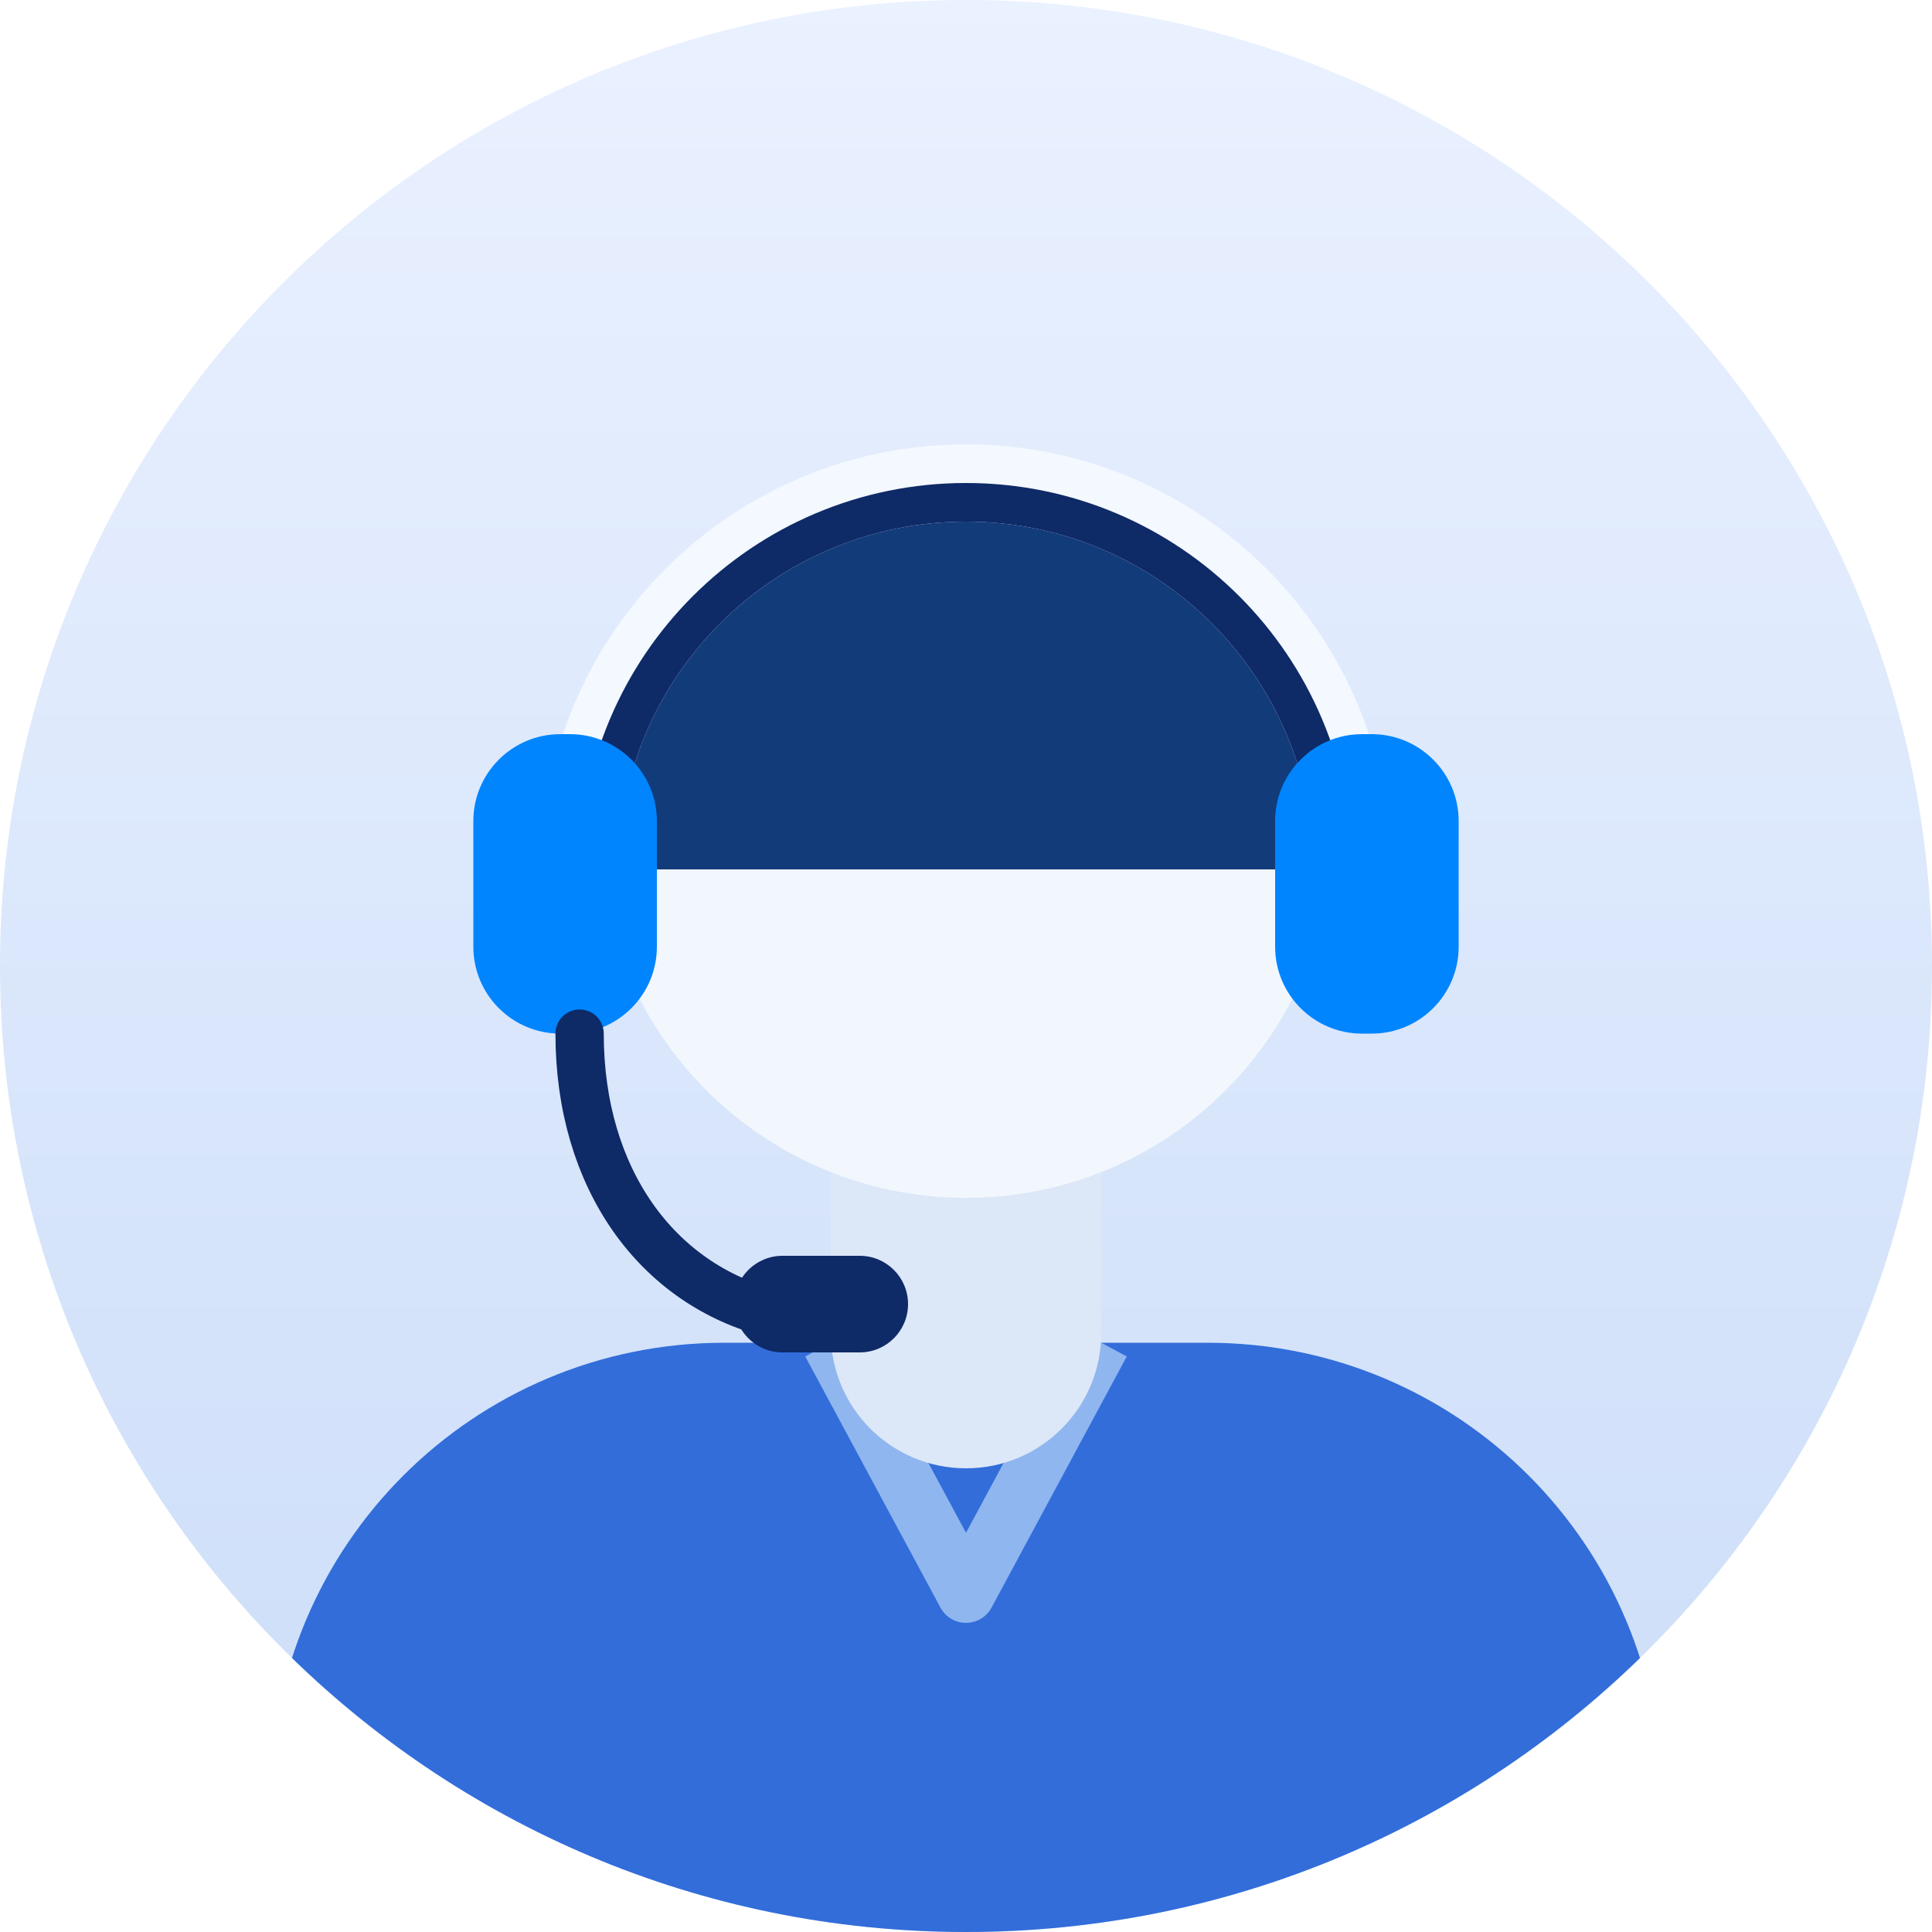
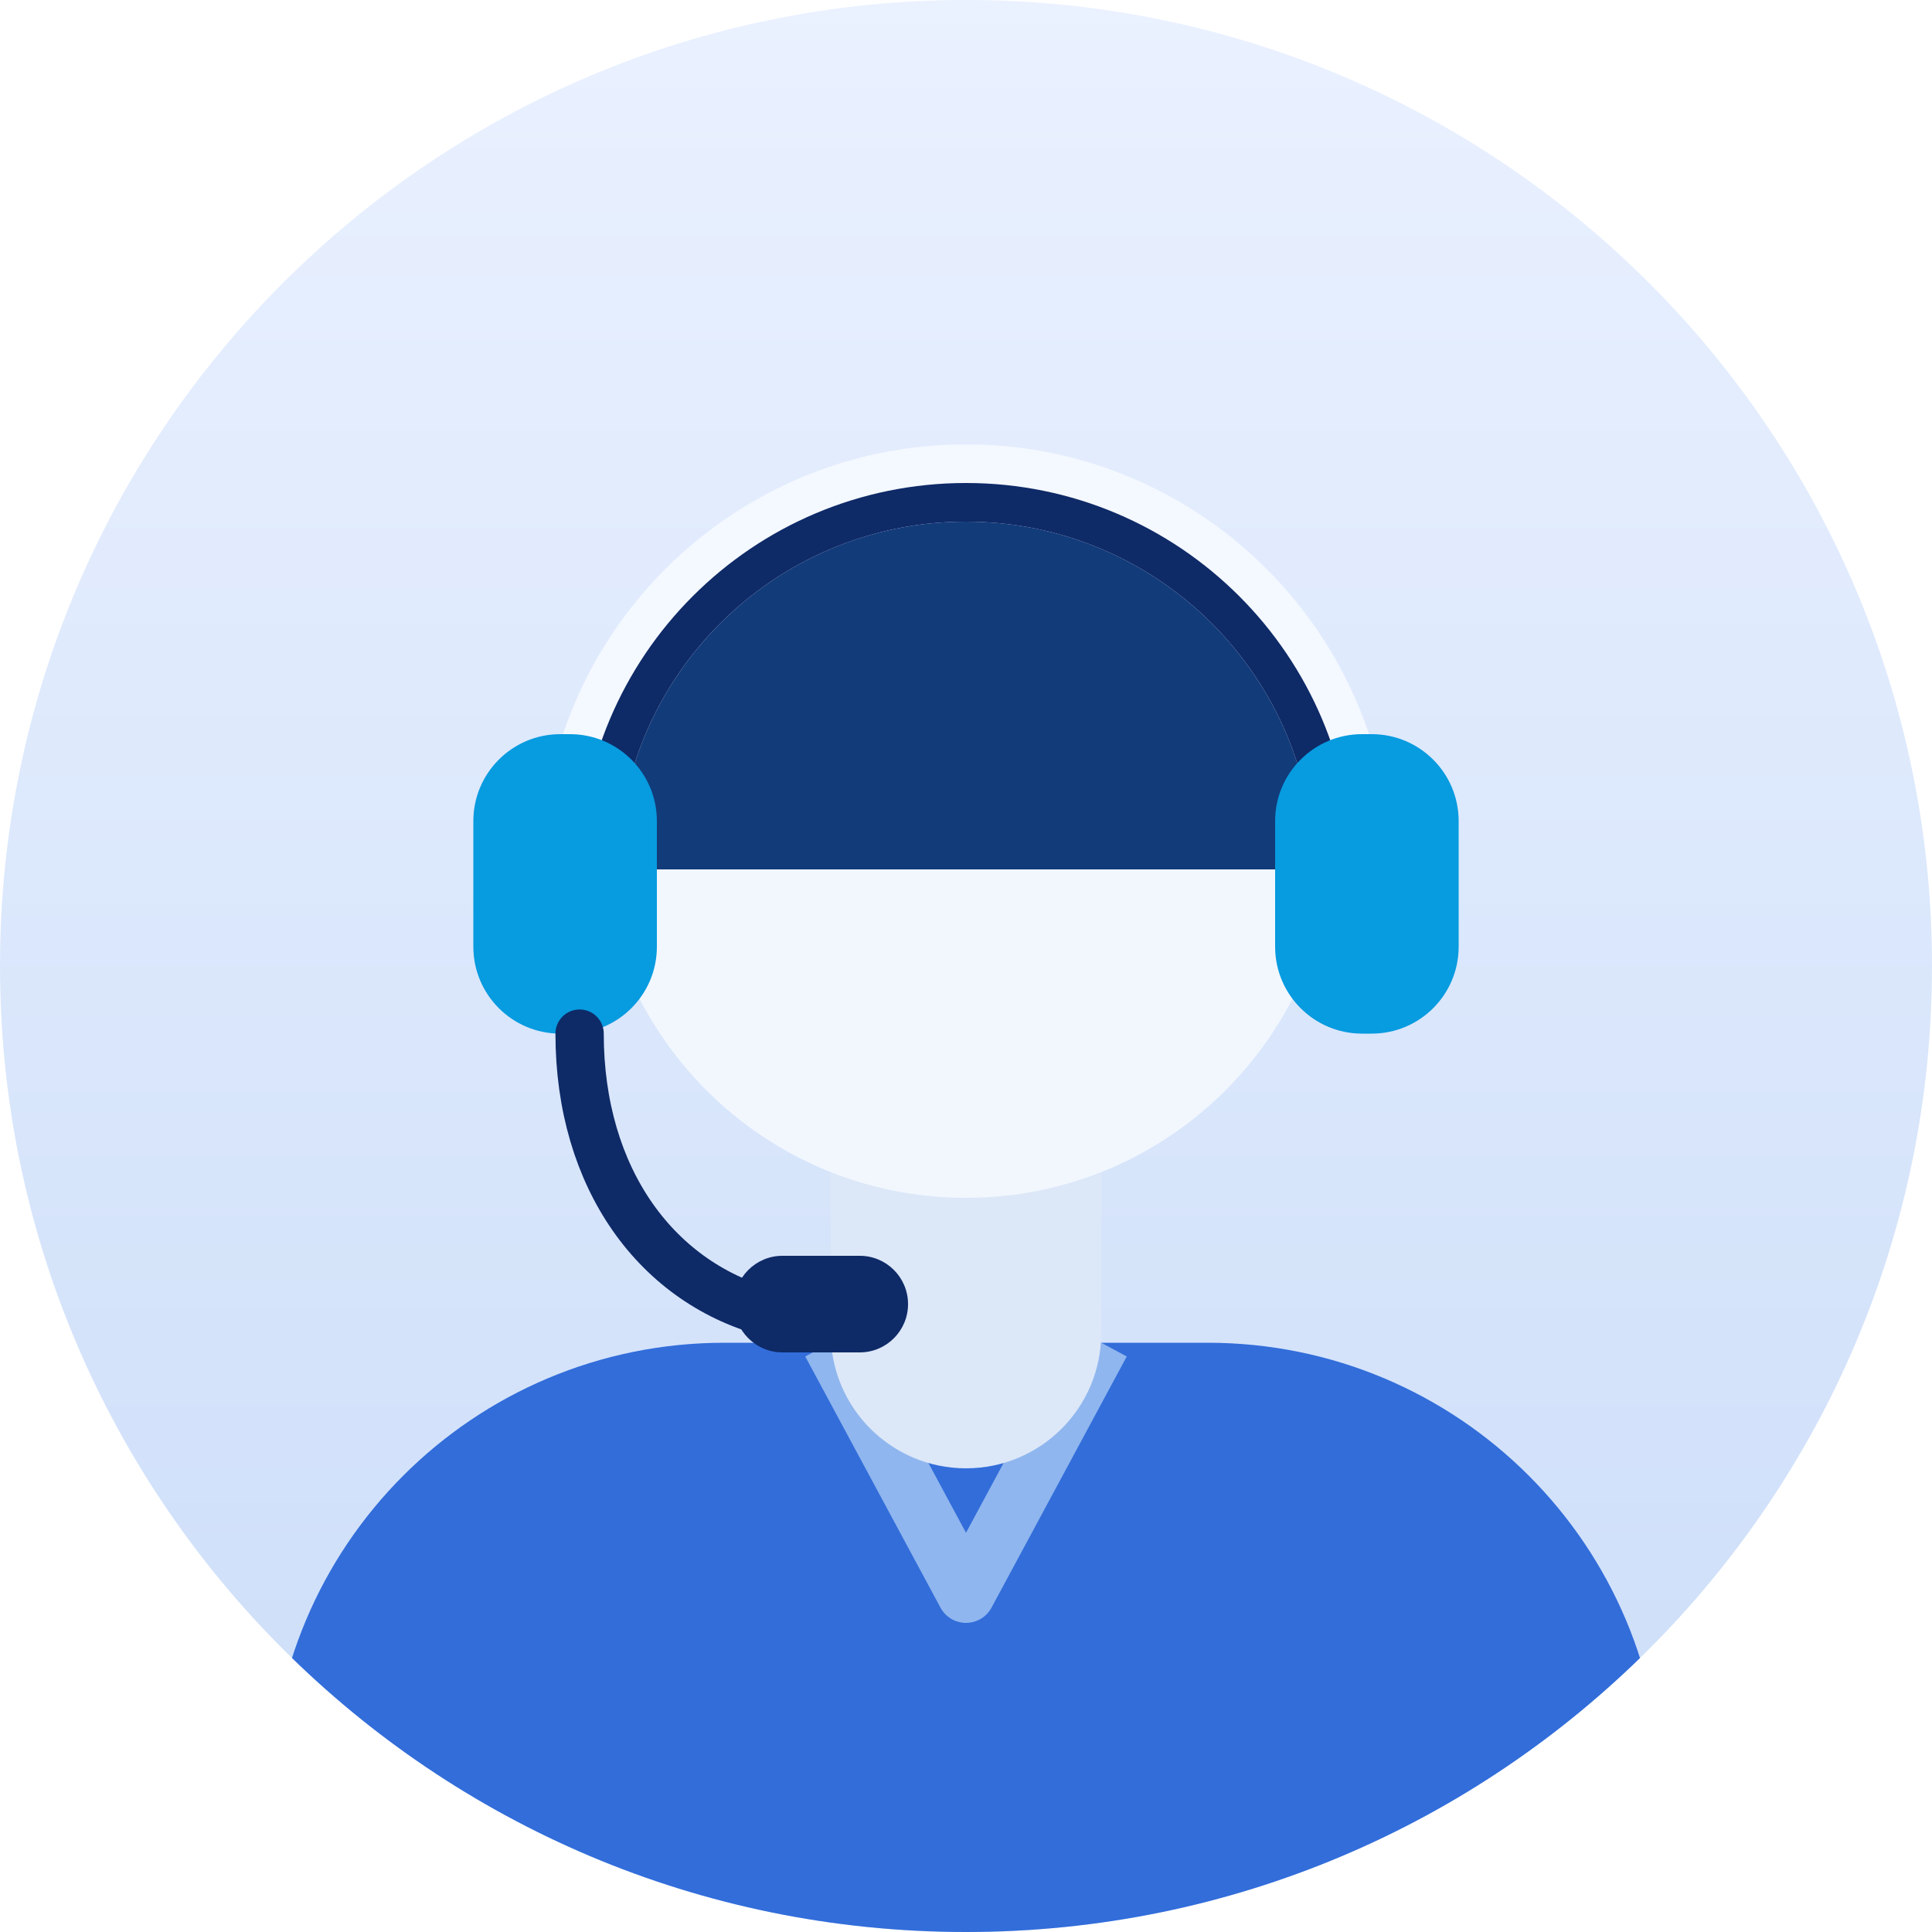
<svg xmlns="http://www.w3.org/2000/svg" viewBox="0 0 200 200" width="200" height="200" role="img" aria-label="Rem Assist support agent">
  <defs>
    <clipPath id="a2clip">
      <circle cx="100" cy="100" r="100" />
    </clipPath>
    <linearGradient id="a2bg" x1="0" y1="0" x2="0" y2="1">
      <stop offset="0" stop-color="#EAF1FF" />
      <stop offset="1" stop-color="#CBDDF8" />
    </linearGradient>
  </defs>
  <g clip-path="url(#a2clip)">
    <rect width="200" height="200" fill="url(#a2bg)" />
    <path d="M28 200v-14c0-26 21-47 47-47h50c26 0 47 21 47 47v14z" fill="#326DDA" />
    <path d="M86 139l14 26 14-26" fill="none" stroke="#8FB6EE" stroke-width="6" stroke-linejoin="round" />
    <path d="M86 112h28v26a14 14 0 0 1-28 0z" fill="#DCE7F8" />
    <circle cx="100" cy="86" r="38" fill="#F2F7FE" />
    <path d="M58 90A42 42 0 0 1 142 90Z" fill="#123B7A" />
    <path d="M60 90a40 40 0 0 1 80 0" fill="none" stroke="#F4F8FF" stroke-width="8" stroke-linecap="round" />
    <path d="M62 90a38 38 0 0 1 76 0" fill="none" stroke="#0E2A67" stroke-width="4" stroke-linecap="round" />
-     <rect x="49" y="76" width="19" height="31" rx="9" fill="#0085FE" />
-     <rect x="132" y="76" width="19" height="31" rx="9" fill="#0085FE" />
+     <rect x="49" y="76" width="19" height="31" rx="9" fill="#079BE0" />
+     <rect x="132" y="76" width="19" height="31" rx="9" fill="#079BE0" />
    <path d="M60 107c0 15 8 26 20 29" fill="none" stroke="#0E2A67" stroke-width="5" stroke-linecap="round" />
    <rect x="76" y="130" width="18" height="10" rx="5" fill="#0E2A67" />
  </g>
</svg>
